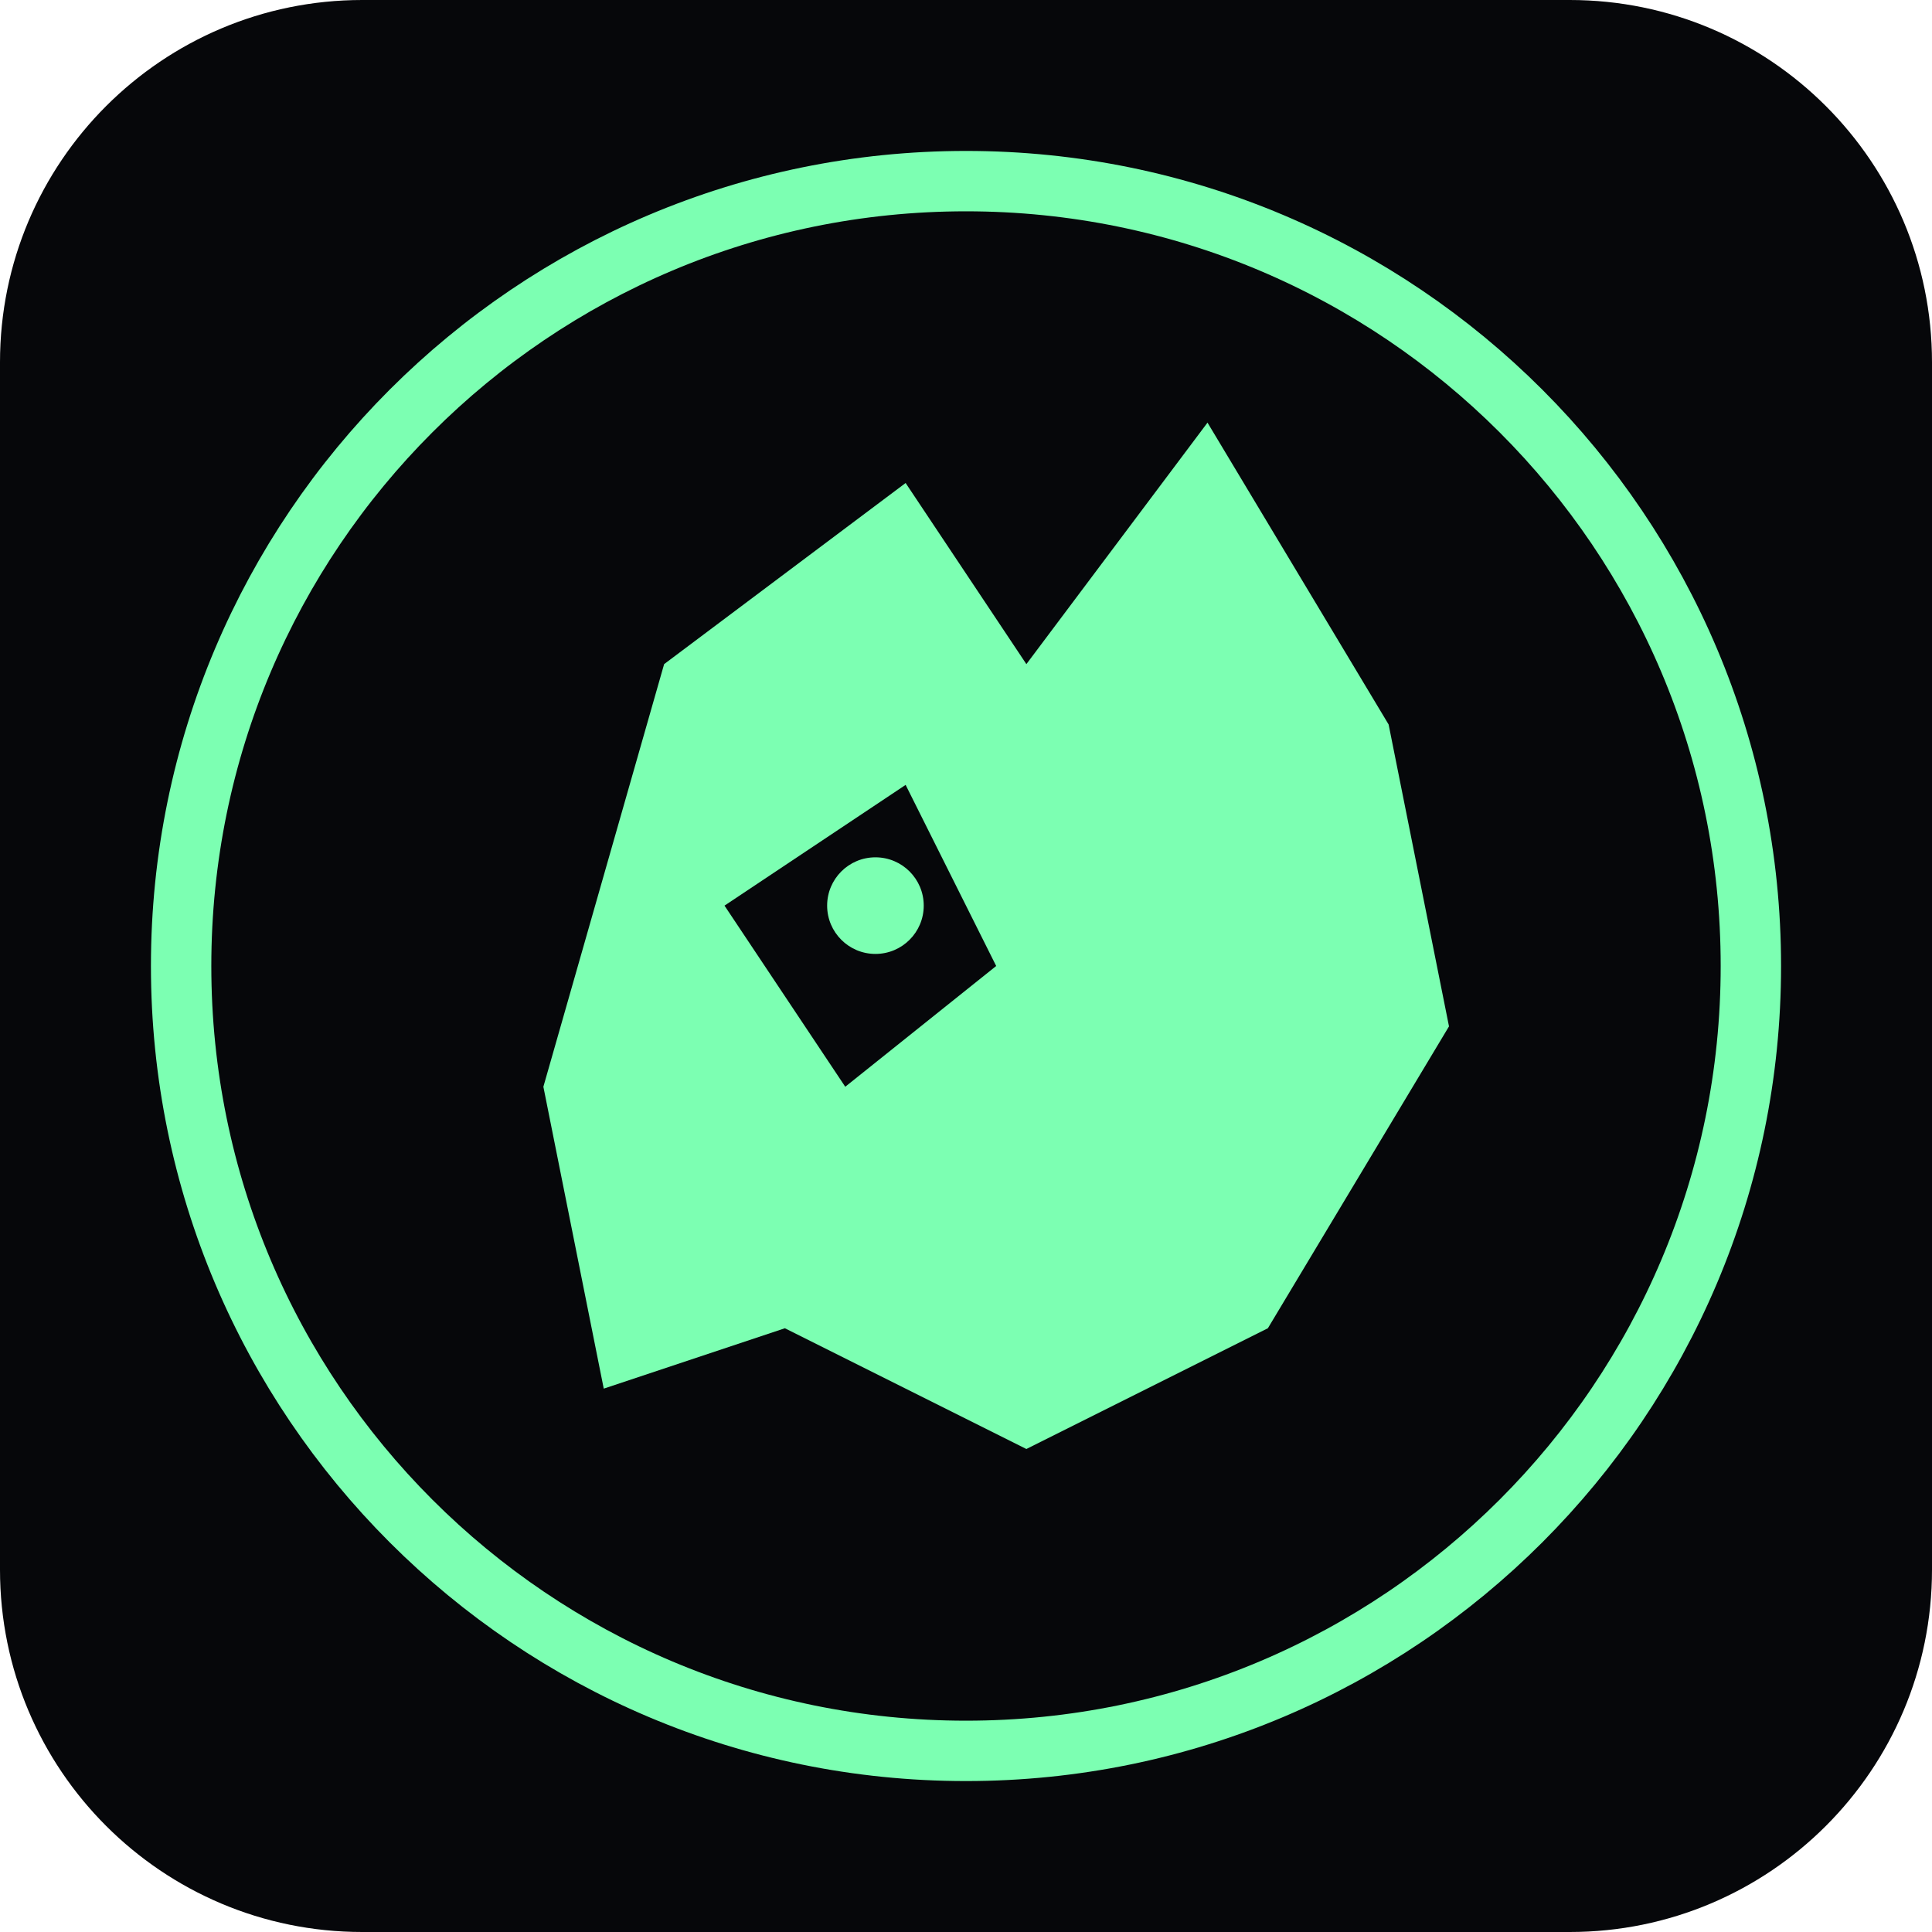
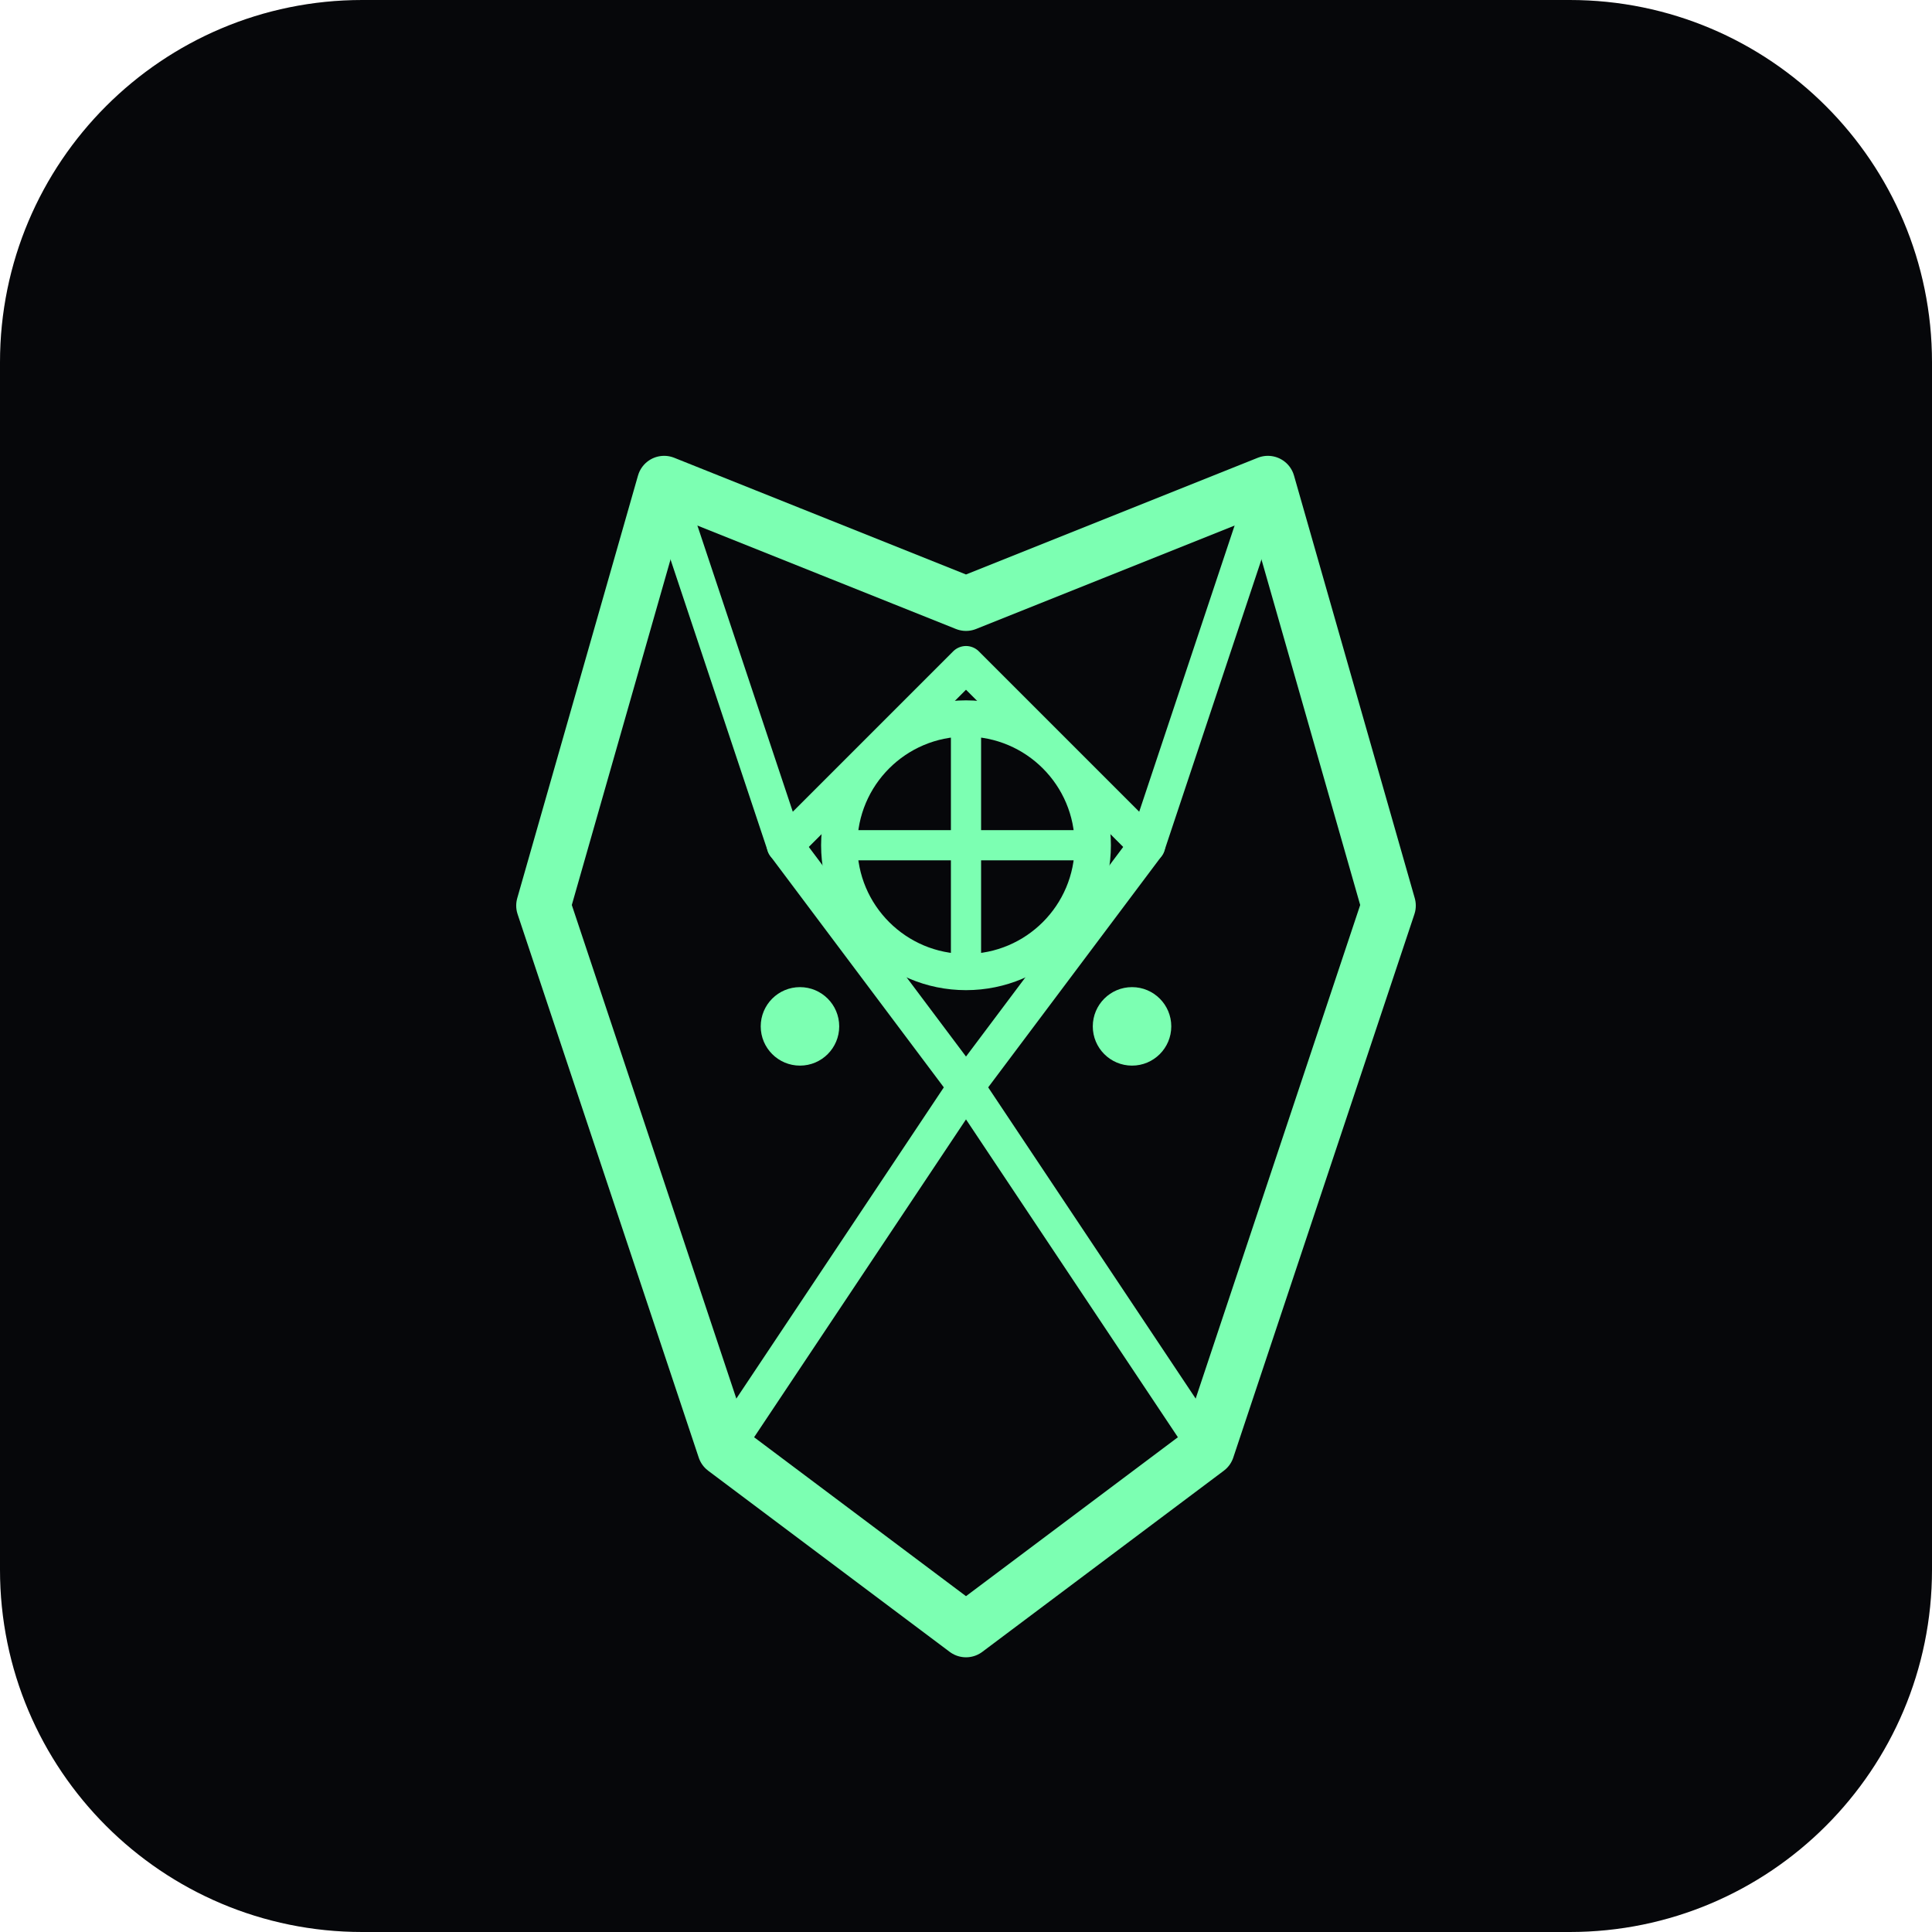
- <svg xmlns="http://www.w3.org/2000/svg" viewBox="0 0 64 64" role="img" aria-label="AndroScope">
+ <svg xmlns="http://www.w3.org/2000/svg" viewBox="0 0 64 64">
  <rect width="64" height="64" rx="12" fill="#06070a" />
-   <circle cx="32" cy="32" r="26" fill="none" stroke="#7cffb2" stroke-width="2" />
-   <path fill="#7cffb2" d="M18 36 L22 22 L30 16 L34 22 L40 14 L46 24 L48 34 L42 44 L34 48 L26 44 L20 46 Z" />
-   <path fill="#06070a" d="M24 30 L30 26 L33 32 L28 36 Z" />
-   <circle cx="29" cy="30" r="1.6" fill="#7cffb2" />
+   <g fill="none" stroke="#7cffb2" stroke-linejoin="round" stroke-linecap="round">
+     <path stroke-width="1.8" d="M18 30 L22 16 L32 20 L42 16 L46 30 L40 48 L32 54 L24 48 Z" />
+     <path stroke-width="1.2" d="M22 16 L26 28 L32 22 L38 28 L42 16" />
+     <path stroke-width="1.2" d="M26 28 L32 36 L38 28" />
+     <path stroke-width="1.2" d="M24 48 L32 36 L40 48" />
+     <circle cx="32" cy="28" r="4.2" stroke-width="1.2" />
+     <path stroke-width="1" d="M32 24 v8 M28 28 h8" />
+   </g>
+   <circle cx="26.5" cy="34" r="1.3" fill="#7cffb2" />
+   <circle cx="37.5" cy="34" r="1.3" fill="#7cffb2" />
</svg>
